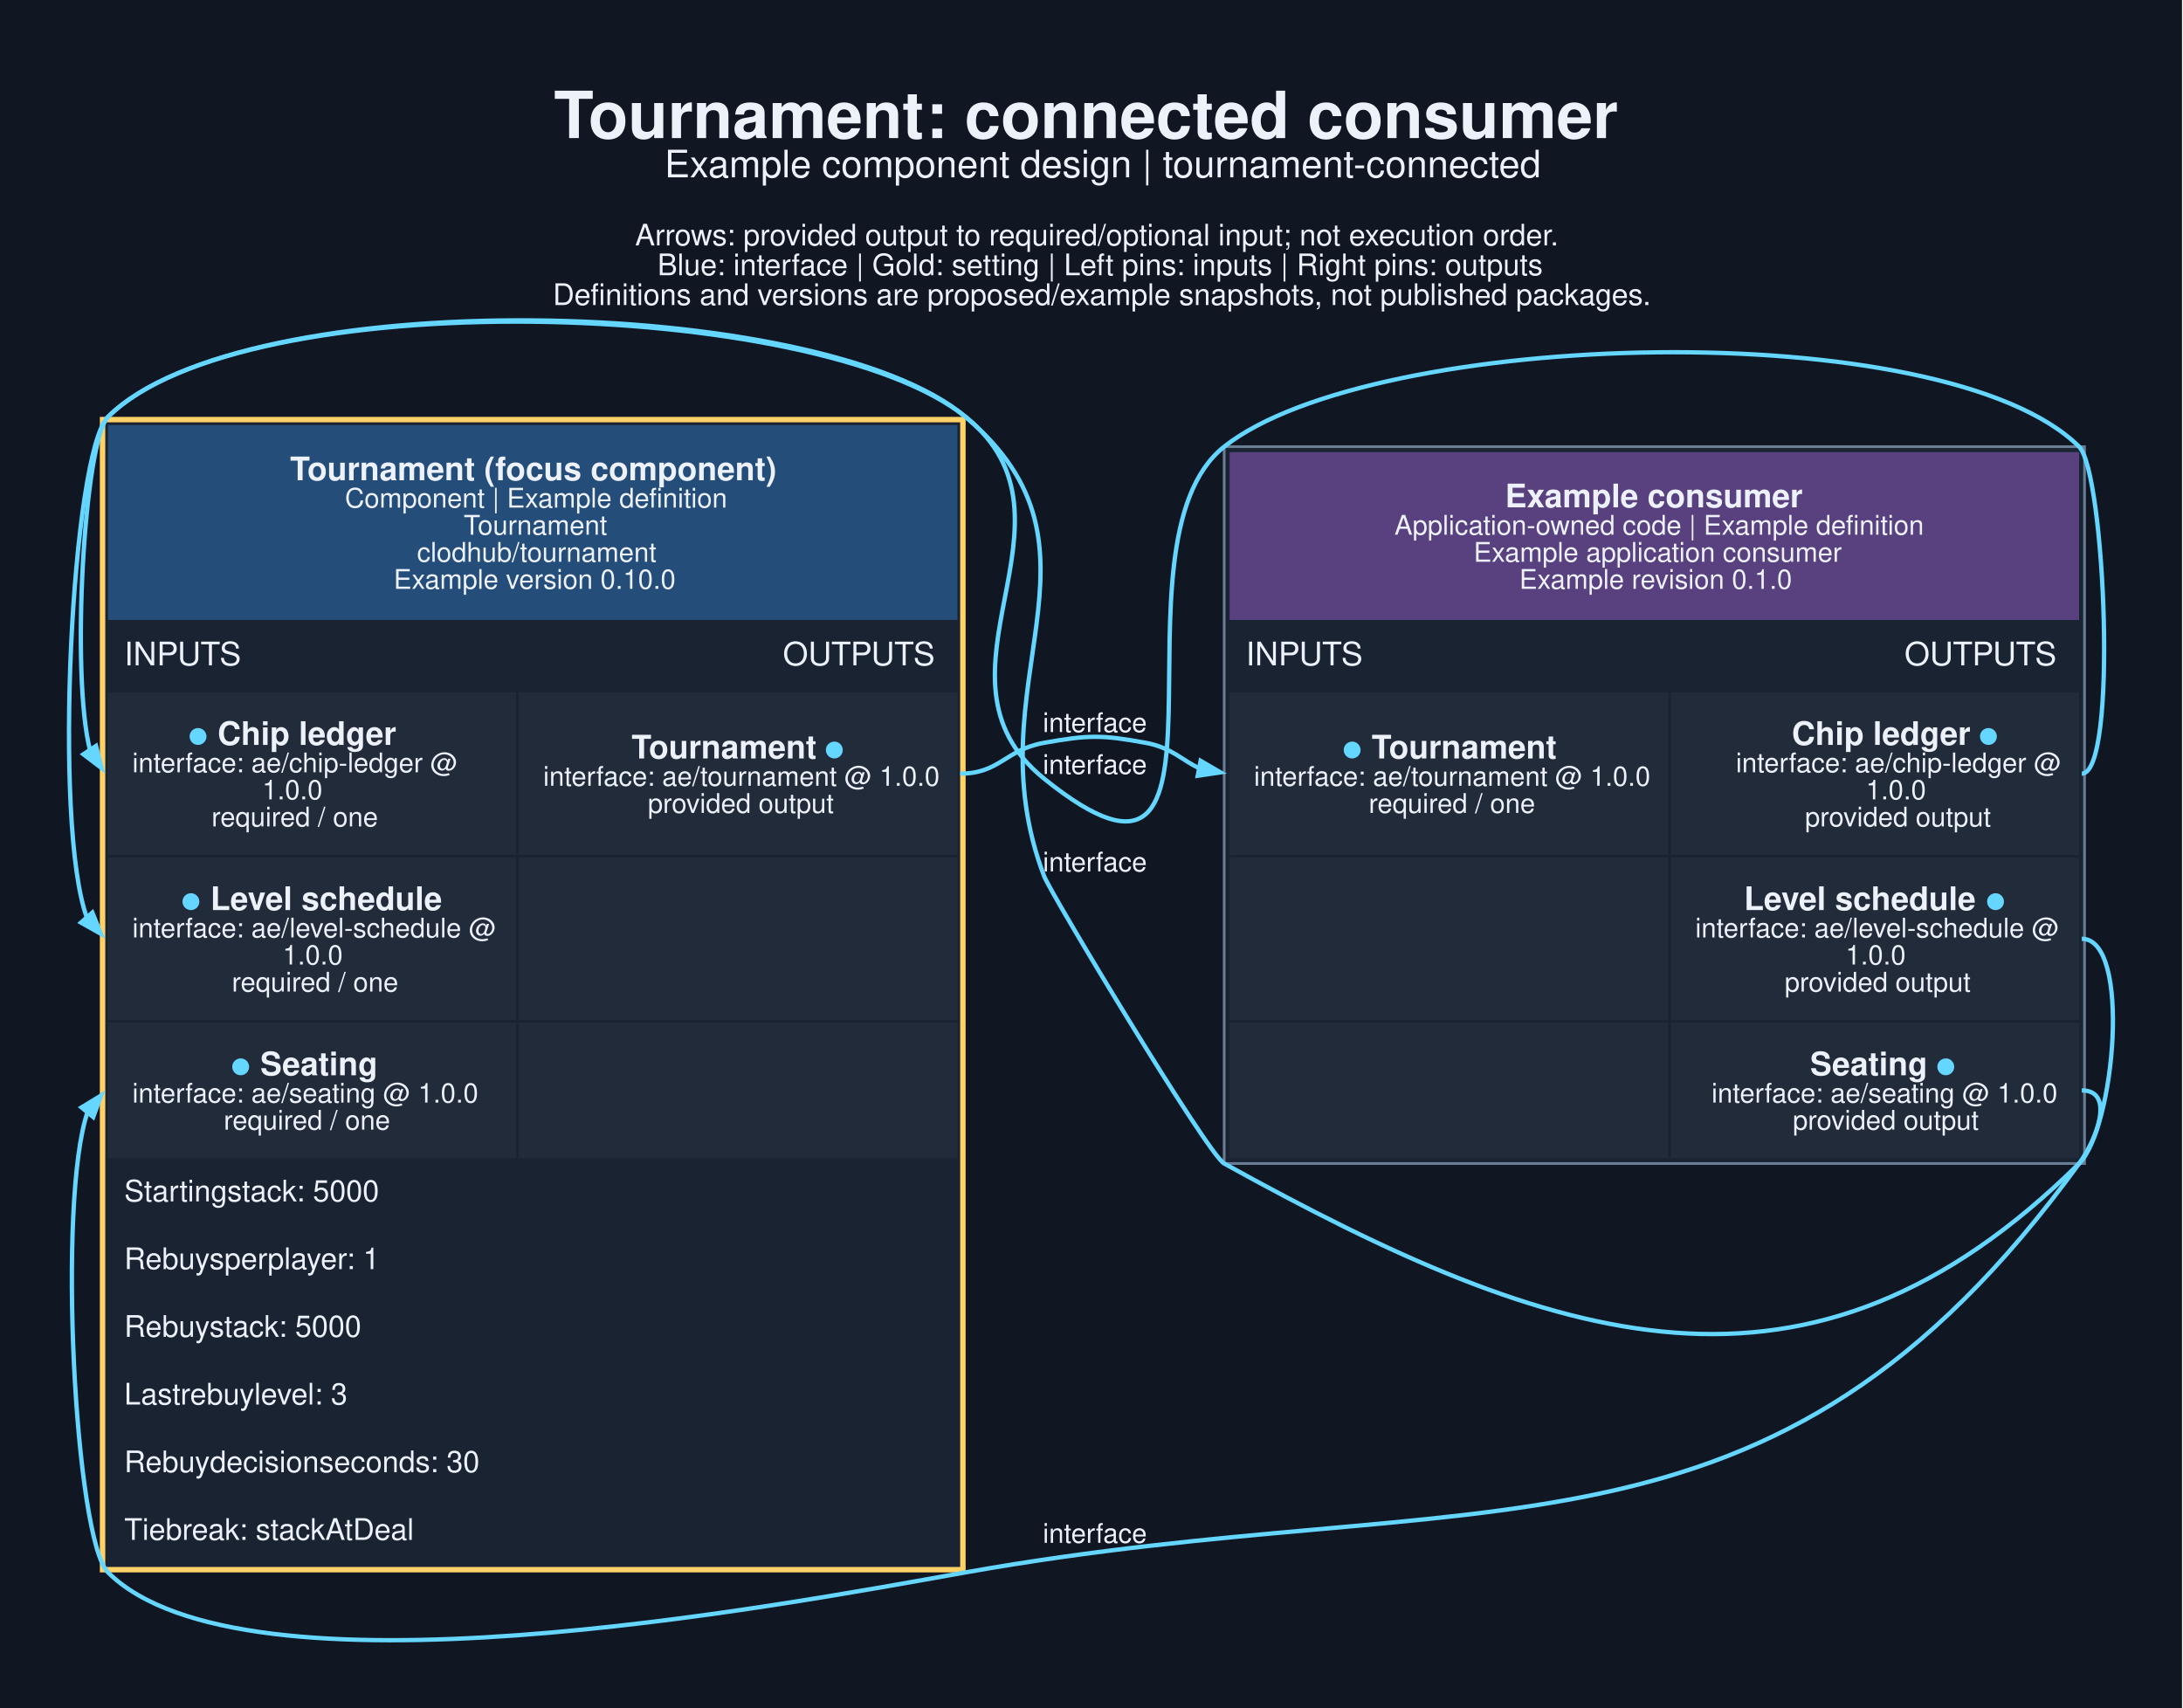
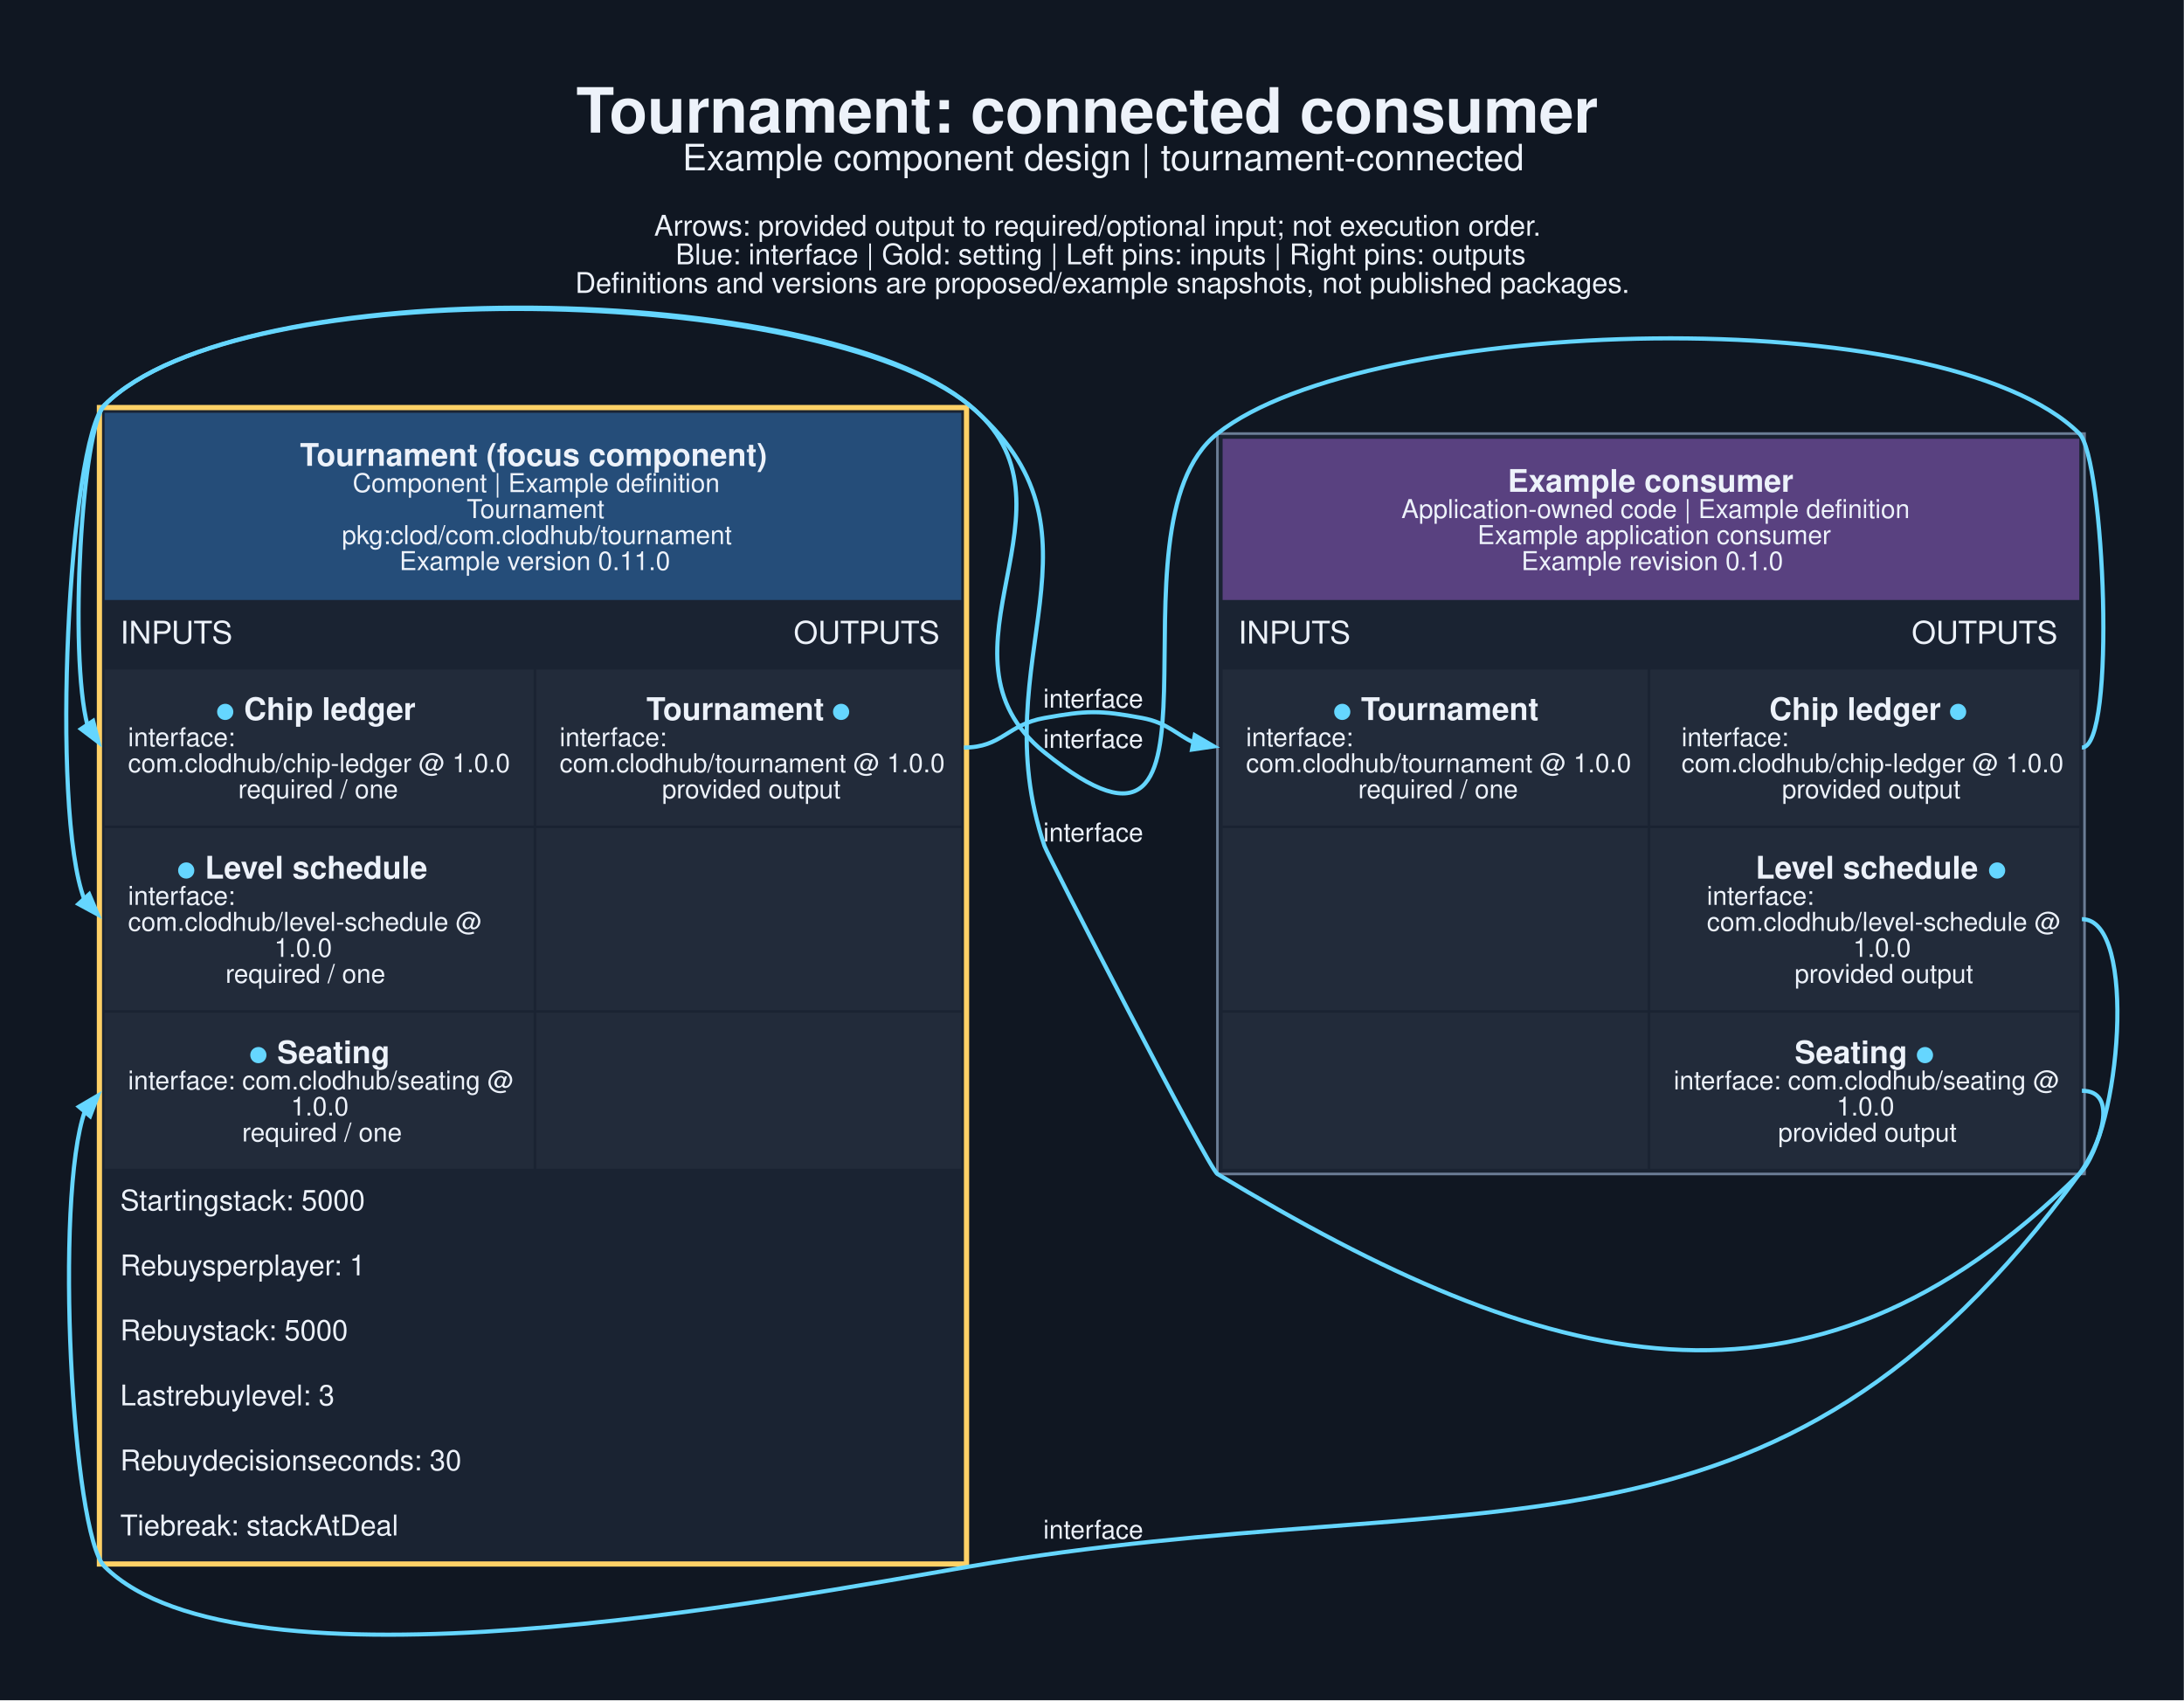
- <svg xmlns="http://www.w3.org/2000/svg" width="1075pt" height="841pt" viewBox="0.00 0.00 1075.00 841.00">
-   <g id="graph0" class="graph" transform="scale(1.33333 1.33333) rotate(0) translate(25.2 605.8)">
-     <polygon fill="#101722" stroke="none" points="-25.2,25.2 -25.2,-605.8 780.68,-605.8 780.68,25.2 -25.2,25.2" />
-     <text xml:space="preserve" text-anchor="start" x="179.36" y="-554.8" font-family="Helvetica,sans-Serif" font-weight="bold" font-size="24.00" fill="#edf2fa">Tournament: connected consumer</text>
-     <text xml:space="preserve" text-anchor="start" x="220.24" y="-540.3" font-family="Helvetica,sans-Serif" font-size="14.00" fill="#edf2fa">Example component design | tournament-connected</text>
-     <text xml:space="preserve" text-anchor="start" x="209.36" y="-515.15" font-family="Helvetica,sans-Serif" font-size="11.00" fill="#edf2fa">Arrows: provided output to required/optional input; not execution order.</text>
-     <text xml:space="preserve" text-anchor="start" x="217.61" y="-504.15" font-family="Helvetica,sans-Serif" font-size="11.00" fill="#edf2fa">Blue: interface | Gold: setting | Left pins: inputs | Right pins: outputs</text>
-     <text xml:space="preserve" text-anchor="start" x="178.99" y="-493.15" font-family="Helvetica,sans-Serif" font-size="11.00" fill="#edf2fa">Definitions and versions are proposed/example snapshots, not published packages.</text>
+ <svg xmlns="http://www.w3.org/2000/svg" width="1120pt" height="872pt" viewBox="0.00 0.00 1120.00 872.00">
+   <g id="graph0" class="graph" transform="scale(1.33333 1.33333) rotate(0) translate(25.2 628.7)">
+     <polygon fill="#101722" stroke="none" points="-25.2,25.2 -25.2,-628.7 814.73,-628.7 814.73,25.2 -25.2,25.2" />
+     <text xml:space="preserve" text-anchor="start" x="196.39" y="-577.7" font-family="Helvetica,sans-Serif" font-weight="bold" font-size="24.00" fill="#edf2fa">Tournament: connected consumer</text>
+     <text xml:space="preserve" text-anchor="start" x="237.27" y="-563.2" font-family="Helvetica,sans-Serif" font-size="14.00" fill="#edf2fa">Example component design | tournament-connected</text>
+     <text xml:space="preserve" text-anchor="start" x="226.39" y="-538.05" font-family="Helvetica,sans-Serif" font-size="11.00" fill="#edf2fa">Arrows: provided output to required/optional input; not execution order.</text>
+     <text xml:space="preserve" text-anchor="start" x="234.64" y="-527.05" font-family="Helvetica,sans-Serif" font-size="11.00" fill="#edf2fa">Blue: interface | Gold: setting | Left pins: inputs | Right pins: outputs</text>
+     <text xml:space="preserve" text-anchor="start" x="196.02" y="-516.05" font-family="Helvetica,sans-Serif" font-size="11.00" fill="#edf2fa">Definitions and versions are proposed/example snapshots, not published packages.</text>
    <g id="node1" class="node">
-       <polygon fill="#1a2332" stroke="none" points="11.68,-25.08 11.68,-451.83 331.43,-451.83 331.43,-25.08 11.68,-25.08" />
-       <polygon fill="#254d79" stroke="none" points="14.68,-376.83 14.68,-448.83 328.43,-448.83 328.43,-376.83 14.68,-376.83" />
-       <text xml:space="preserve" text-anchor="start" x="81.93" y="-428.43" font-family="Helvetica,sans-Serif" font-weight="bold" font-size="12.00" fill="#edf2fa">Tournament (focus component)</text>
-       <text xml:space="preserve" text-anchor="start" x="102.18" y="-418.33" font-family="Helvetica,sans-Serif" font-size="10.00" fill="#edf2fa">Component | Example definition</text>
-       <text xml:space="preserve" text-anchor="start" x="146.06" y="-408.33" font-family="Helvetica,sans-Serif" font-size="10.00" fill="#edf2fa">Tournament</text>
-       <text xml:space="preserve" text-anchor="start" x="128.81" y="-398.33" font-family="Helvetica,sans-Serif" font-size="10.00" fill="#edf2fa">clodhub/tournament</text>
-       <text xml:space="preserve" text-anchor="start" x="120.18" y="-388.33" font-family="Helvetica,sans-Serif" font-size="10.00" fill="#edf2fa">Example version 0.10.0</text>
-       <text xml:space="preserve" text-anchor="start" x="20.68" y="-360.08" font-family="Helvetica,sans-Serif" font-size="12.00" fill="#edf2fa">INPUTS</text>
-       <text xml:space="preserve" text-anchor="start" x="263.93" y="-360.08" font-family="Helvetica,sans-Serif" font-size="12.00" fill="#edf2fa">OUTPUTS</text>
-       <polygon fill="#222b3a" stroke="none" points="14.68,-290.08 14.68,-350.08 165.43,-350.08 165.43,-290.08 14.68,-290.08" />
-       <text xml:space="preserve" text-anchor="start" x="44.31" y="-330.68" font-family="Helvetica,sans-Serif" font-weight="bold" font-size="12.00" fill="#65d6ff">●</text>
-       <text xml:space="preserve" text-anchor="start" x="51.81" y="-330.68" font-family="Helvetica,sans-Serif" font-weight="bold" font-size="12.00" fill="#edf2fa"> Chip ledger</text>
-       <text xml:space="preserve" text-anchor="start" x="23.68" y="-320.58" font-family="Helvetica,sans-Serif" font-size="10.00" fill="#edf2fa">interface: ae/chip-ledger @</text>
-       <text xml:space="preserve" text-anchor="start" x="71.68" y="-310.58" font-family="Helvetica,sans-Serif" font-size="10.00" fill="#edf2fa">1.0.0</text>
-       <text xml:space="preserve" text-anchor="start" x="52.93" y="-300.58" font-family="Helvetica,sans-Serif" font-size="10.00" fill="#edf2fa">required / one</text>
-       <polygon fill="#222b3a" stroke="none" points="166.43,-290.08 166.43,-350.08 328.43,-350.08 328.43,-290.08 166.43,-290.08" />
-       <text xml:space="preserve" text-anchor="start" x="208.06" y="-325.68" font-family="Helvetica,sans-Serif" font-weight="bold" font-size="12.00" fill="#edf2fa">Tournament </text>
-       <text xml:space="preserve" text-anchor="start" x="279.31" y="-325.68" font-family="Helvetica,sans-Serif" font-weight="bold" font-size="12.00" fill="#65d6ff">●</text>
-       <text xml:space="preserve" text-anchor="start" x="175.43" y="-315.58" font-family="Helvetica,sans-Serif" font-size="10.00" fill="#edf2fa">interface: ae/tournament @ 1.0.0</text>
-       <text xml:space="preserve" text-anchor="start" x="214.06" y="-305.58" font-family="Helvetica,sans-Serif" font-size="10.00" fill="#edf2fa">provided output</text>
-       <polygon fill="#222b3a" stroke="none" points="14.68,-229.08 14.68,-289.08 165.43,-289.08 165.43,-229.08 14.68,-229.08" />
-       <text xml:space="preserve" text-anchor="start" x="41.68" y="-269.68" font-family="Helvetica,sans-Serif" font-weight="bold" font-size="12.00" fill="#65d6ff">●</text>
-       <text xml:space="preserve" text-anchor="start" x="49.18" y="-269.68" font-family="Helvetica,sans-Serif" font-weight="bold" font-size="12.00" fill="#edf2fa"> Level schedule</text>
-       <text xml:space="preserve" text-anchor="start" x="23.68" y="-259.58" font-family="Helvetica,sans-Serif" font-size="10.00" fill="#edf2fa">interface: ae/level-schedule @</text>
-       <text xml:space="preserve" text-anchor="start" x="79.18" y="-249.58" font-family="Helvetica,sans-Serif" font-size="10.00" fill="#edf2fa">1.0.0</text>
-       <text xml:space="preserve" text-anchor="start" x="60.43" y="-239.58" font-family="Helvetica,sans-Serif" font-size="10.00" fill="#edf2fa">required / one</text>
-       <polygon fill="#222b3a" stroke="none" points="166.43,-229.08 166.43,-289.08 328.43,-289.08 328.43,-229.08 166.43,-229.08" />
-       <polygon fill="#222b3a" stroke="none" points="14.68,-178.08 14.68,-228.08 165.43,-228.08 165.43,-178.08 14.68,-178.08" />
-       <text xml:space="preserve" text-anchor="start" x="60.06" y="-208.68" font-family="Helvetica,sans-Serif" font-weight="bold" font-size="12.00" fill="#65d6ff">●</text>
-       <text xml:space="preserve" text-anchor="start" x="67.56" y="-208.68" font-family="Helvetica,sans-Serif" font-weight="bold" font-size="12.00" fill="#edf2fa"> Seating</text>
-       <text xml:space="preserve" text-anchor="start" x="23.68" y="-198.58" font-family="Helvetica,sans-Serif" font-size="10.00" fill="#edf2fa">interface: ae/seating @ 1.0.0</text>
-       <text xml:space="preserve" text-anchor="start" x="57.43" y="-188.58" font-family="Helvetica,sans-Serif" font-size="10.00" fill="#edf2fa">required / one</text>
-       <polygon fill="#222b3a" stroke="none" points="166.43,-178.08 166.43,-228.08 328.43,-228.08 328.43,-178.08 166.43,-178.08" />
-       <text xml:space="preserve" text-anchor="start" x="20.68" y="-162.08" font-family="Helvetica,sans-Serif" font-size="11.00" fill="#edf2fa">Startingstack: 5000</text>
-       <text xml:space="preserve" text-anchor="start" x="20.68" y="-137.08" font-family="Helvetica,sans-Serif" font-size="11.00" fill="#edf2fa">Rebuysperplayer: 1</text>
-       <text xml:space="preserve" text-anchor="start" x="20.68" y="-112.08" font-family="Helvetica,sans-Serif" font-size="11.00" fill="#edf2fa">Rebuystack: 5000</text>
-       <text xml:space="preserve" text-anchor="start" x="20.68" y="-87.08" font-family="Helvetica,sans-Serif" font-size="11.00" fill="#edf2fa">Lastrebuylevel: 3</text>
-       <text xml:space="preserve" text-anchor="start" x="20.68" y="-62.08" font-family="Helvetica,sans-Serif" font-size="11.00" fill="#edf2fa">Rebuydecisionseconds: 30</text>
-       <text xml:space="preserve" text-anchor="start" x="20.68" y="-37.08" font-family="Helvetica,sans-Serif" font-size="11.00" fill="#edf2fa">Tiebreak: stackAtDeal</text>
-       <polygon fill="none" stroke="#ffd166" stroke-width="2" points="12.68,-26.08 12.68,-450.83 330.43,-450.83 330.43,-26.08 12.68,-26.08" />
+       <polygon fill="#1a2332" stroke="none" points="12.04,-26.2 12.04,-472.95 347.54,-472.95 347.54,-26.2 12.04,-26.2" />
+       <polygon fill="#254d79" stroke="none" points="15.04,-397.95 15.04,-469.95 344.54,-469.95 344.54,-397.95 15.04,-397.95" />
+       <text xml:space="preserve" text-anchor="start" x="90.17" y="-449.55" font-family="Helvetica,sans-Serif" font-weight="bold" font-size="12.00" fill="#edf2fa">Tournament (focus component)</text>
+       <text xml:space="preserve" text-anchor="start" x="110.42" y="-439.45" font-family="Helvetica,sans-Serif" font-size="10.00" fill="#edf2fa">Component | Example definition</text>
+       <text xml:space="preserve" text-anchor="start" x="154.29" y="-429.45" font-family="Helvetica,sans-Serif" font-size="10.00" fill="#edf2fa">Tournament</text>
+       <text xml:space="preserve" text-anchor="start" x="106.29" y="-419.45" font-family="Helvetica,sans-Serif" font-size="10.00" fill="#edf2fa">pkg:clod/com.clodhub/tournament</text>
+       <text xml:space="preserve" text-anchor="start" x="128.42" y="-409.45" font-family="Helvetica,sans-Serif" font-size="10.00" fill="#edf2fa">Example version 0.11.0</text>
+       <text xml:space="preserve" text-anchor="start" x="21.04" y="-381.2" font-family="Helvetica,sans-Serif" font-size="12.00" fill="#edf2fa">INPUTS</text>
+       <text xml:space="preserve" text-anchor="start" x="280.04" y="-381.2" font-family="Helvetica,sans-Serif" font-size="12.00" fill="#edf2fa">OUTPUTS</text>
+       <polygon fill="#222b3a" stroke="none" points="15.04,-311.2 15.04,-371.2 180.04,-371.2 180.04,-311.2 15.04,-311.2" />
+       <text xml:space="preserve" text-anchor="start" x="57.79" y="-351.8" font-family="Helvetica,sans-Serif" font-weight="bold" font-size="12.00" fill="#65d6ff">●</text>
+       <text xml:space="preserve" text-anchor="start" x="65.29" y="-351.8" font-family="Helvetica,sans-Serif" font-weight="bold" font-size="12.00" fill="#edf2fa"> Chip ledger</text>
+       <text xml:space="preserve" text-anchor="start" x="24.04" y="-341.7" font-family="Helvetica,sans-Serif" font-size="10.00" fill="#edf2fa">interface:</text>
+       <text xml:space="preserve" text-anchor="start" x="24.04" y="-331.7" font-family="Helvetica,sans-Serif" font-size="10.00" fill="#edf2fa">com.clodhub/chip-ledger @ 1.0.0</text>
+       <text xml:space="preserve" text-anchor="start" x="66.42" y="-321.7" font-family="Helvetica,sans-Serif" font-size="10.00" fill="#edf2fa">required / one</text>
+       <polygon fill="#222b3a" stroke="none" points="181.04,-311.2 181.04,-371.2 344.54,-371.2 344.54,-311.2 181.04,-311.2" />
+       <text xml:space="preserve" text-anchor="start" x="223.42" y="-351.8" font-family="Helvetica,sans-Serif" font-weight="bold" font-size="12.00" fill="#edf2fa">Tournament </text>
+       <text xml:space="preserve" text-anchor="start" x="294.67" y="-351.8" font-family="Helvetica,sans-Serif" font-weight="bold" font-size="12.00" fill="#65d6ff">●</text>
+       <text xml:space="preserve" text-anchor="start" x="190.04" y="-341.7" font-family="Helvetica,sans-Serif" font-size="10.00" fill="#edf2fa">interface:</text>
+       <text xml:space="preserve" text-anchor="start" x="190.04" y="-331.7" font-family="Helvetica,sans-Serif" font-size="10.00" fill="#edf2fa">com.clodhub/tournament @ 1.0.0</text>
+       <text xml:space="preserve" text-anchor="start" x="229.42" y="-321.7" font-family="Helvetica,sans-Serif" font-size="10.00" fill="#edf2fa">provided output</text>
+       <polygon fill="#222b3a" stroke="none" points="15.04,-240.2 15.04,-310.2 180.04,-310.2 180.04,-240.2 15.04,-240.2" />
+       <text xml:space="preserve" text-anchor="start" x="42.79" y="-290.8" font-family="Helvetica,sans-Serif" font-weight="bold" font-size="12.00" fill="#65d6ff">●</text>
+       <text xml:space="preserve" text-anchor="start" x="50.29" y="-290.8" font-family="Helvetica,sans-Serif" font-weight="bold" font-size="12.00" fill="#edf2fa"> Level schedule</text>
+       <text xml:space="preserve" text-anchor="start" x="24.04" y="-280.7" font-family="Helvetica,sans-Serif" font-size="10.00" fill="#edf2fa">interface:</text>
+       <text xml:space="preserve" text-anchor="start" x="24.04" y="-270.7" font-family="Helvetica,sans-Serif" font-size="10.00" fill="#edf2fa">com.clodhub/level-schedule @</text>
+       <text xml:space="preserve" text-anchor="start" x="80.29" y="-260.7" font-family="Helvetica,sans-Serif" font-size="10.00" fill="#edf2fa">1.0.0</text>
+       <text xml:space="preserve" text-anchor="start" x="61.54" y="-250.7" font-family="Helvetica,sans-Serif" font-size="10.00" fill="#edf2fa">required / one</text>
+       <polygon fill="#222b3a" stroke="none" points="181.04,-240.2 181.04,-310.2 344.54,-310.2 344.54,-240.2 181.04,-240.2" />
+       <polygon fill="#222b3a" stroke="none" points="15.04,-179.2 15.04,-239.2 180.04,-239.2 180.04,-179.2 15.04,-179.2" />
+       <text xml:space="preserve" text-anchor="start" x="70.54" y="-219.8" font-family="Helvetica,sans-Serif" font-weight="bold" font-size="12.00" fill="#65d6ff">●</text>
+       <text xml:space="preserve" text-anchor="start" x="78.04" y="-219.8" font-family="Helvetica,sans-Serif" font-weight="bold" font-size="12.00" fill="#edf2fa"> Seating</text>
+       <text xml:space="preserve" text-anchor="start" x="24.04" y="-209.7" font-family="Helvetica,sans-Serif" font-size="10.00" fill="#edf2fa">interface: com.clodhub/seating @</text>
+       <text xml:space="preserve" text-anchor="start" x="86.67" y="-199.7" font-family="Helvetica,sans-Serif" font-size="10.00" fill="#edf2fa">1.0.0</text>
+       <text xml:space="preserve" text-anchor="start" x="67.92" y="-189.7" font-family="Helvetica,sans-Serif" font-size="10.00" fill="#edf2fa">required / one</text>
+       <polygon fill="#222b3a" stroke="none" points="181.04,-179.2 181.04,-239.2 344.54,-239.2 344.54,-179.2 181.04,-179.2" />
+       <text xml:space="preserve" text-anchor="start" x="21.04" y="-163.2" font-family="Helvetica,sans-Serif" font-size="11.00" fill="#edf2fa">Startingstack: 5000</text>
+       <text xml:space="preserve" text-anchor="start" x="21.04" y="-138.2" font-family="Helvetica,sans-Serif" font-size="11.00" fill="#edf2fa">Rebuysperplayer: 1</text>
+       <text xml:space="preserve" text-anchor="start" x="21.04" y="-113.2" font-family="Helvetica,sans-Serif" font-size="11.00" fill="#edf2fa">Rebuystack: 5000</text>
+       <text xml:space="preserve" text-anchor="start" x="21.04" y="-88.2" font-family="Helvetica,sans-Serif" font-size="11.00" fill="#edf2fa">Lastrebuylevel: 3</text>
+       <text xml:space="preserve" text-anchor="start" x="21.04" y="-63.2" font-family="Helvetica,sans-Serif" font-size="11.00" fill="#edf2fa">Rebuydecisionseconds: 30</text>
+       <text xml:space="preserve" text-anchor="start" x="21.04" y="-38.2" font-family="Helvetica,sans-Serif" font-size="11.00" fill="#edf2fa">Tiebreak: stackAtDeal</text>
+       <polygon fill="none" stroke="#ffd166" stroke-width="2" points="13.04,-27.2 13.04,-471.95 346.54,-471.95 346.54,-27.2 13.04,-27.2" />
    </g>
    <g id="node2" class="node">
-       <polygon fill="#1a2332" stroke="none" points="426.93,-176.08 426.93,-440.83 744.68,-440.83 744.68,-176.08 426.93,-176.08" />
-       <polygon fill="#594180" stroke="none" points="428.93,-376.83 428.93,-438.83 742.68,-438.83 742.68,-376.83 428.93,-376.83" />
-       <text xml:space="preserve" text-anchor="start" x="530.68" y="-418.43" font-family="Helvetica,sans-Serif" font-weight="bold" font-size="12.00" fill="#edf2fa">Example consumer</text>
-       <text xml:space="preserve" text-anchor="start" x="489.81" y="-408.33" font-family="Helvetica,sans-Serif" font-size="10.00" fill="#edf2fa">Application-owned code | Example definition</text>
-       <text xml:space="preserve" text-anchor="start" x="519.06" y="-398.33" font-family="Helvetica,sans-Serif" font-size="10.00" fill="#edf2fa">Example application consumer</text>
-       <text xml:space="preserve" text-anchor="start" x="535.93" y="-388.33" font-family="Helvetica,sans-Serif" font-size="10.00" fill="#edf2fa">Example revision 0.1.0</text>
-       <text xml:space="preserve" text-anchor="start" x="434.93" y="-360.08" font-family="Helvetica,sans-Serif" font-size="12.00" fill="#edf2fa">INPUTS</text>
-       <text xml:space="preserve" text-anchor="start" x="678.18" y="-360.08" font-family="Helvetica,sans-Serif" font-size="12.00" fill="#edf2fa">OUTPUTS</text>
-       <polygon fill="#222b3a" stroke="none" points="428.93,-290.08 428.93,-350.08 590.93,-350.08 590.93,-290.08 428.93,-290.08" />
-       <text xml:space="preserve" text-anchor="start" x="470.56" y="-325.68" font-family="Helvetica,sans-Serif" font-weight="bold" font-size="12.00" fill="#65d6ff">●</text>
-       <text xml:space="preserve" text-anchor="start" x="478.06" y="-325.68" font-family="Helvetica,sans-Serif" font-weight="bold" font-size="12.00" fill="#edf2fa"> Tournament</text>
-       <text xml:space="preserve" text-anchor="start" x="437.93" y="-315.58" font-family="Helvetica,sans-Serif" font-size="10.00" fill="#edf2fa">interface: ae/tournament @ 1.0.0</text>
-       <text xml:space="preserve" text-anchor="start" x="480.31" y="-305.58" font-family="Helvetica,sans-Serif" font-size="10.00" fill="#edf2fa">required / one</text>
-       <polygon fill="#222b3a" stroke="none" points="591.93,-290.08 591.93,-350.08 742.68,-350.08 742.68,-290.08 591.93,-290.08" />
-       <text xml:space="preserve" text-anchor="start" x="636.56" y="-330.68" font-family="Helvetica,sans-Serif" font-weight="bold" font-size="12.00" fill="#edf2fa">Chip ledger </text>
-       <text xml:space="preserve" text-anchor="start" x="705.56" y="-330.68" font-family="Helvetica,sans-Serif" font-weight="bold" font-size="12.00" fill="#65d6ff">●</text>
-       <text xml:space="preserve" text-anchor="start" x="615.93" y="-320.58" font-family="Helvetica,sans-Serif" font-size="10.00" fill="#edf2fa">interface: ae/chip-ledger @</text>
-       <text xml:space="preserve" text-anchor="start" x="663.93" y="-310.58" font-family="Helvetica,sans-Serif" font-size="10.00" fill="#edf2fa">1.0.0</text>
-       <text xml:space="preserve" text-anchor="start" x="641.43" y="-300.58" font-family="Helvetica,sans-Serif" font-size="10.00" fill="#edf2fa">provided output</text>
-       <polygon fill="#222b3a" stroke="none" points="428.93,-229.08 428.93,-289.08 590.93,-289.08 590.93,-229.08 428.93,-229.08" />
-       <polygon fill="#222b3a" stroke="none" points="591.93,-229.08 591.93,-289.08 742.68,-289.08 742.68,-229.08 591.93,-229.08" />
-       <text xml:space="preserve" text-anchor="start" x="618.93" y="-269.68" font-family="Helvetica,sans-Serif" font-weight="bold" font-size="12.00" fill="#edf2fa">Level schedule </text>
-       <text xml:space="preserve" text-anchor="start" x="708.18" y="-269.68" font-family="Helvetica,sans-Serif" font-weight="bold" font-size="12.00" fill="#65d6ff">●</text>
-       <text xml:space="preserve" text-anchor="start" x="600.93" y="-259.58" font-family="Helvetica,sans-Serif" font-size="10.00" fill="#edf2fa">interface: ae/level-schedule @</text>
-       <text xml:space="preserve" text-anchor="start" x="656.43" y="-249.58" font-family="Helvetica,sans-Serif" font-size="10.00" fill="#edf2fa">1.0.0</text>
-       <text xml:space="preserve" text-anchor="start" x="633.93" y="-239.58" font-family="Helvetica,sans-Serif" font-size="10.00" fill="#edf2fa">provided output</text>
-       <polygon fill="#222b3a" stroke="none" points="428.93,-178.08 428.93,-228.08 590.93,-228.08 590.93,-178.08 428.93,-178.08" />
-       <polygon fill="#222b3a" stroke="none" points="591.93,-178.08 591.93,-228.08 742.68,-228.08 742.68,-178.08 591.93,-178.08" />
-       <text xml:space="preserve" text-anchor="start" x="643.31" y="-208.68" font-family="Helvetica,sans-Serif" font-weight="bold" font-size="12.00" fill="#edf2fa">Seating </text>
-       <text xml:space="preserve" text-anchor="start" x="689.81" y="-208.68" font-family="Helvetica,sans-Serif" font-weight="bold" font-size="12.00" fill="#65d6ff">●</text>
-       <text xml:space="preserve" text-anchor="start" x="606.93" y="-198.58" font-family="Helvetica,sans-Serif" font-size="10.00" fill="#edf2fa">interface: ae/seating @ 1.0.0</text>
-       <text xml:space="preserve" text-anchor="start" x="636.93" y="-188.58" font-family="Helvetica,sans-Serif" font-size="10.00" fill="#edf2fa">provided output</text>
-       <polygon fill="none" stroke="#6b7d95" points="426.93,-176.08 426.93,-440.83 744.68,-440.83 744.68,-176.08 426.93,-176.08" />
+       <polygon fill="#1a2332" stroke="none" points="443.04,-177.2 443.04,-461.95 776.54,-461.95 776.54,-177.2 443.04,-177.2" />
+       <polygon fill="#594180" stroke="none" points="445.04,-397.95 445.04,-459.95 774.54,-459.95 774.54,-397.95 445.04,-397.95" />
+       <text xml:space="preserve" text-anchor="start" x="554.67" y="-439.55" font-family="Helvetica,sans-Serif" font-weight="bold" font-size="12.00" fill="#edf2fa">Example consumer</text>
+       <text xml:space="preserve" text-anchor="start" x="513.79" y="-429.45" font-family="Helvetica,sans-Serif" font-size="10.00" fill="#edf2fa">Application-owned code | Example definition</text>
+       <text xml:space="preserve" text-anchor="start" x="543.04" y="-419.45" font-family="Helvetica,sans-Serif" font-size="10.00" fill="#edf2fa">Example application consumer</text>
+       <text xml:space="preserve" text-anchor="start" x="559.92" y="-409.45" font-family="Helvetica,sans-Serif" font-size="10.00" fill="#edf2fa">Example revision 0.1.0</text>
+       <text xml:space="preserve" text-anchor="start" x="451.04" y="-381.2" font-family="Helvetica,sans-Serif" font-size="12.00" fill="#edf2fa">INPUTS</text>
+       <text xml:space="preserve" text-anchor="start" x="710.04" y="-381.2" font-family="Helvetica,sans-Serif" font-size="12.00" fill="#edf2fa">OUTPUTS</text>
+       <polygon fill="#222b3a" stroke="none" points="445.04,-311.2 445.04,-371.2 608.54,-371.2 608.54,-311.2 445.04,-311.2" />
+       <text xml:space="preserve" text-anchor="start" x="487.42" y="-351.8" font-family="Helvetica,sans-Serif" font-weight="bold" font-size="12.00" fill="#65d6ff">●</text>
+       <text xml:space="preserve" text-anchor="start" x="494.92" y="-351.8" font-family="Helvetica,sans-Serif" font-weight="bold" font-size="12.00" fill="#edf2fa"> Tournament</text>
+       <text xml:space="preserve" text-anchor="start" x="454.04" y="-341.7" font-family="Helvetica,sans-Serif" font-size="10.00" fill="#edf2fa">interface:</text>
+       <text xml:space="preserve" text-anchor="start" x="454.04" y="-331.7" font-family="Helvetica,sans-Serif" font-size="10.00" fill="#edf2fa">com.clodhub/tournament @ 1.0.0</text>
+       <text xml:space="preserve" text-anchor="start" x="497.17" y="-321.7" font-family="Helvetica,sans-Serif" font-size="10.00" fill="#edf2fa">required / one</text>
+       <polygon fill="#222b3a" stroke="none" points="609.54,-311.2 609.54,-371.2 774.54,-371.2 774.54,-311.2 609.54,-311.2" />
+       <text xml:space="preserve" text-anchor="start" x="655.29" y="-351.8" font-family="Helvetica,sans-Serif" font-weight="bold" font-size="12.00" fill="#edf2fa">Chip ledger </text>
+       <text xml:space="preserve" text-anchor="start" x="724.29" y="-351.8" font-family="Helvetica,sans-Serif" font-weight="bold" font-size="12.00" fill="#65d6ff">●</text>
+       <text xml:space="preserve" text-anchor="start" x="621.54" y="-341.7" font-family="Helvetica,sans-Serif" font-size="10.00" fill="#edf2fa">interface:</text>
+       <text xml:space="preserve" text-anchor="start" x="621.54" y="-331.7" font-family="Helvetica,sans-Serif" font-size="10.00" fill="#edf2fa">com.clodhub/chip-ledger @ 1.0.0</text>
+       <text xml:space="preserve" text-anchor="start" x="660.17" y="-321.7" font-family="Helvetica,sans-Serif" font-size="10.00" fill="#edf2fa">provided output</text>
+       <polygon fill="#222b3a" stroke="none" points="445.04,-240.2 445.04,-310.2 608.54,-310.2 608.54,-240.2 445.04,-240.2" />
+       <polygon fill="#222b3a" stroke="none" points="609.54,-240.2 609.54,-310.2 774.54,-310.2 774.54,-240.2 609.54,-240.2" />
+       <text xml:space="preserve" text-anchor="start" x="650.04" y="-290.8" font-family="Helvetica,sans-Serif" font-weight="bold" font-size="12.00" fill="#edf2fa">Level schedule </text>
+       <text xml:space="preserve" text-anchor="start" x="739.29" y="-290.8" font-family="Helvetica,sans-Serif" font-weight="bold" font-size="12.00" fill="#65d6ff">●</text>
+       <text xml:space="preserve" text-anchor="start" x="631.29" y="-280.7" font-family="Helvetica,sans-Serif" font-size="10.00" fill="#edf2fa">interface:</text>
+       <text xml:space="preserve" text-anchor="start" x="631.29" y="-270.7" font-family="Helvetica,sans-Serif" font-size="10.00" fill="#edf2fa">com.clodhub/level-schedule @</text>
+       <text xml:space="preserve" text-anchor="start" x="687.54" y="-260.7" font-family="Helvetica,sans-Serif" font-size="10.00" fill="#edf2fa">1.0.0</text>
+       <text xml:space="preserve" text-anchor="start" x="665.04" y="-250.7" font-family="Helvetica,sans-Serif" font-size="10.00" fill="#edf2fa">provided output</text>
+       <polygon fill="#222b3a" stroke="none" points="445.04,-179.2 445.04,-239.2 608.54,-239.2 608.54,-179.2 445.04,-179.2" />
+       <polygon fill="#222b3a" stroke="none" points="609.54,-179.2 609.54,-239.2 774.54,-239.2 774.54,-179.2 609.54,-179.2" />
+       <text xml:space="preserve" text-anchor="start" x="665.04" y="-219.8" font-family="Helvetica,sans-Serif" font-weight="bold" font-size="12.00" fill="#edf2fa">Seating </text>
+       <text xml:space="preserve" text-anchor="start" x="711.54" y="-219.8" font-family="Helvetica,sans-Serif" font-weight="bold" font-size="12.00" fill="#65d6ff">●</text>
+       <text xml:space="preserve" text-anchor="start" x="618.54" y="-209.7" font-family="Helvetica,sans-Serif" font-size="10.00" fill="#edf2fa">interface: com.clodhub/seating @</text>
+       <text xml:space="preserve" text-anchor="start" x="681.17" y="-199.7" font-family="Helvetica,sans-Serif" font-size="10.00" fill="#edf2fa">1.0.0</text>
+       <text xml:space="preserve" text-anchor="start" x="658.67" y="-189.7" font-family="Helvetica,sans-Serif" font-size="10.00" fill="#edf2fa">provided output</text>
+       <polygon fill="none" stroke="#6b7d95" points="443.04,-177.2 443.04,-461.95 776.54,-461.95 776.54,-177.2 443.04,-177.2" />
    </g>
    <g id="edge1" class="edge">
-       <path fill="none" stroke="#65d6ff" stroke-width="1.6" d="M329.43,-320.08C344.11,-320.08 345.98,-328.89 360.43,-331.46 376.84,-334.37 381.54,-334.46 397.93,-331.46 407.79,-329.65 411.57,-324.76 417.9,-322.02" />
-       <polygon fill="#65d6ff" stroke="#65d6ff" stroke-width="1.6" points="418.23,-324.8 425.55,-320.54 417.17,-319.3 418.23,-324.8" />
-       <text xml:space="preserve" text-anchor="middle" x="379.18" y="-335.43" font-family="Helvetica,sans-Serif" font-size="10.00" fill="#edf2fa">interface</text>
+       <path fill="none" stroke="#65d6ff" stroke-width="1.6" d="M345.54,-341.2C360.22,-341.2 362.09,-350 376.54,-352.57 392.95,-355.49 397.65,-355.58 414.04,-352.57 423.9,-350.76 427.68,-345.87 434.01,-343.13" />
+       <polygon fill="#65d6ff" stroke="#65d6ff" stroke-width="1.6" points="434.34,-345.92 441.66,-341.65 433.28,-340.42 434.34,-345.92" />
+       <text xml:space="preserve" text-anchor="middle" x="395.29" y="-356.54" font-family="Helvetica,sans-Serif" font-size="10.00" fill="#edf2fa">interface</text>
    </g>
    <g id="edge2" class="edge">
-       <path fill="none" stroke="#65d6ff" stroke-width="1.6" d="M743.68,-320.08C757.1,-320.08 752.21,-431.38 742.68,-440.83 692.86,-490.24 481.96,-484.36 426.93,-440.83 381.11,-404.58 440.15,-253.93 360.43,-318.21 313.12,-356.35 378.74,-413.69 331.43,-451.83 276.64,-496.01 64.64,-501.41 14.68,-451.83 5.96,-443.17 0.86,-356.13 8.12,-328.47" />
-       <polygon fill="#65d6ff" stroke="#65d6ff" stroke-width="1.6" points="10.26,-330.31 12.34,-322.1 5.59,-327.22 10.26,-330.31" />
-       <text xml:space="preserve" text-anchor="middle" x="379.18" y="-319.96" font-family="Helvetica,sans-Serif" font-size="10.00" fill="#edf2fa">interface</text>
+       <path fill="none" stroke="#65d6ff" stroke-width="1.6" d="M775.54,-341.2C788.96,-341.2 784.07,-452.5 774.54,-461.95 722.24,-513.82 500.81,-507.65 443.04,-461.95 397.22,-425.7 456.26,-275.05 376.54,-339.32 329.23,-377.47 394.85,-434.8 347.54,-472.95 290.02,-519.32 67.49,-525 15.04,-472.95 6.31,-464.29 1.21,-377.24 8.48,-349.59" />
+       <polygon fill="#65d6ff" stroke="#65d6ff" stroke-width="1.6" points="10.61,-351.43 12.7,-343.21 5.95,-348.33 10.61,-351.43" />
+       <text xml:space="preserve" text-anchor="middle" x="395.29" y="-341.07" font-family="Helvetica,sans-Serif" font-size="10.00" fill="#edf2fa">interface</text>
    </g>
    <g id="edge3" class="edge">
-       <path fill="none" stroke="#65d6ff" stroke-width="1.6" d="M743.68,-259.08C762.13,-259.08 755.8,-189.04 742.68,-176.08 642.86,-77.45 549.71,-108.12 426.93,-176.08 420.84,-179.45 362.91,-275.7 360.43,-282.21 333.16,-353.66 389.89,-402.52 331.43,-451.83 277.63,-497.22 64.58,-501.47 14.68,-451.83 1.4,-438.61 -5.8,-300.95 6.95,-266.74" />
-       <polygon fill="#65d6ff" stroke="#65d6ff" stroke-width="1.6" points="8.91,-268.76 12.08,-260.9 4.7,-265.06 8.91,-268.76" />
-       <text xml:space="preserve" text-anchor="middle" x="379.18" y="-283.96" font-family="Helvetica,sans-Serif" font-size="10.00" fill="#edf2fa">interface</text>
+       <path fill="none" stroke="#65d6ff" stroke-width="1.6" d="M775.54,-275.2C797.32,-275.2 790.02,-192.52 774.54,-177.2 669.83,-73.55 569.2,-101.09 443.04,-177.2 439.65,-179.24 377.81,-299.57 376.54,-303.32 351.95,-375.74 406,-423.63 347.54,-472.95 291.06,-520.59 67.42,-525.06 15.04,-472.95 1.35,-459.33 -6.02,-316.89 7.31,-282.59" />
+       <polygon fill="#65d6ff" stroke="#65d6ff" stroke-width="1.6" points="9.1,-284.79 12.41,-276.99 4.96,-281.02 9.1,-284.79" />
+       <text xml:space="preserve" text-anchor="middle" x="395.29" y="-305.07" font-family="Helvetica,sans-Serif" font-size="10.00" fill="#edf2fa">interface</text>
    </g>
    <g id="edge4" class="edge">
-       <path fill="none" stroke="#65d6ff" stroke-width="1.6" d="M743.68,-203.08C755.69,-203.08 749.74,-185.8 742.68,-176.08 628.29,-18.52 523.13,-59.16 331.43,-25.08 262.13,-12.76 64.59,24.55 14.68,-25.08 2.52,-37.17 -4.17,-162.15 7.16,-195.14" />
-       <polygon fill="#65d6ff" stroke="#65d6ff" stroke-width="1.6" points="4.91,-196.8 12.15,-201.21 9.23,-193.25 4.91,-196.8" />
-       <text xml:space="preserve" text-anchor="middle" x="379.18" y="-35.99" font-family="Helvetica,sans-Serif" font-size="10.00" fill="#edf2fa">interface</text>
+       <path fill="none" stroke="#65d6ff" stroke-width="1.6" d="M775.54,-209.2C789.77,-209.2 782.94,-188.68 774.54,-177.2 655.78,-14.67 545.94,-60.24 347.54,-26.2 274.72,-13.7 67.43,25.91 15.04,-26.2 2.48,-38.69 -4.39,-168.28 7.49,-201.48" />
+       <polygon fill="#65d6ff" stroke="#65d6ff" stroke-width="1.6" points="5.16,-203.06 12.47,-207.35 9.43,-199.44 5.16,-203.06" />
+       <text xml:space="preserve" text-anchor="middle" x="395.29" y="-36.93" font-family="Helvetica,sans-Serif" font-size="10.00" fill="#edf2fa">interface</text>
    </g>
  </g>
</svg>
